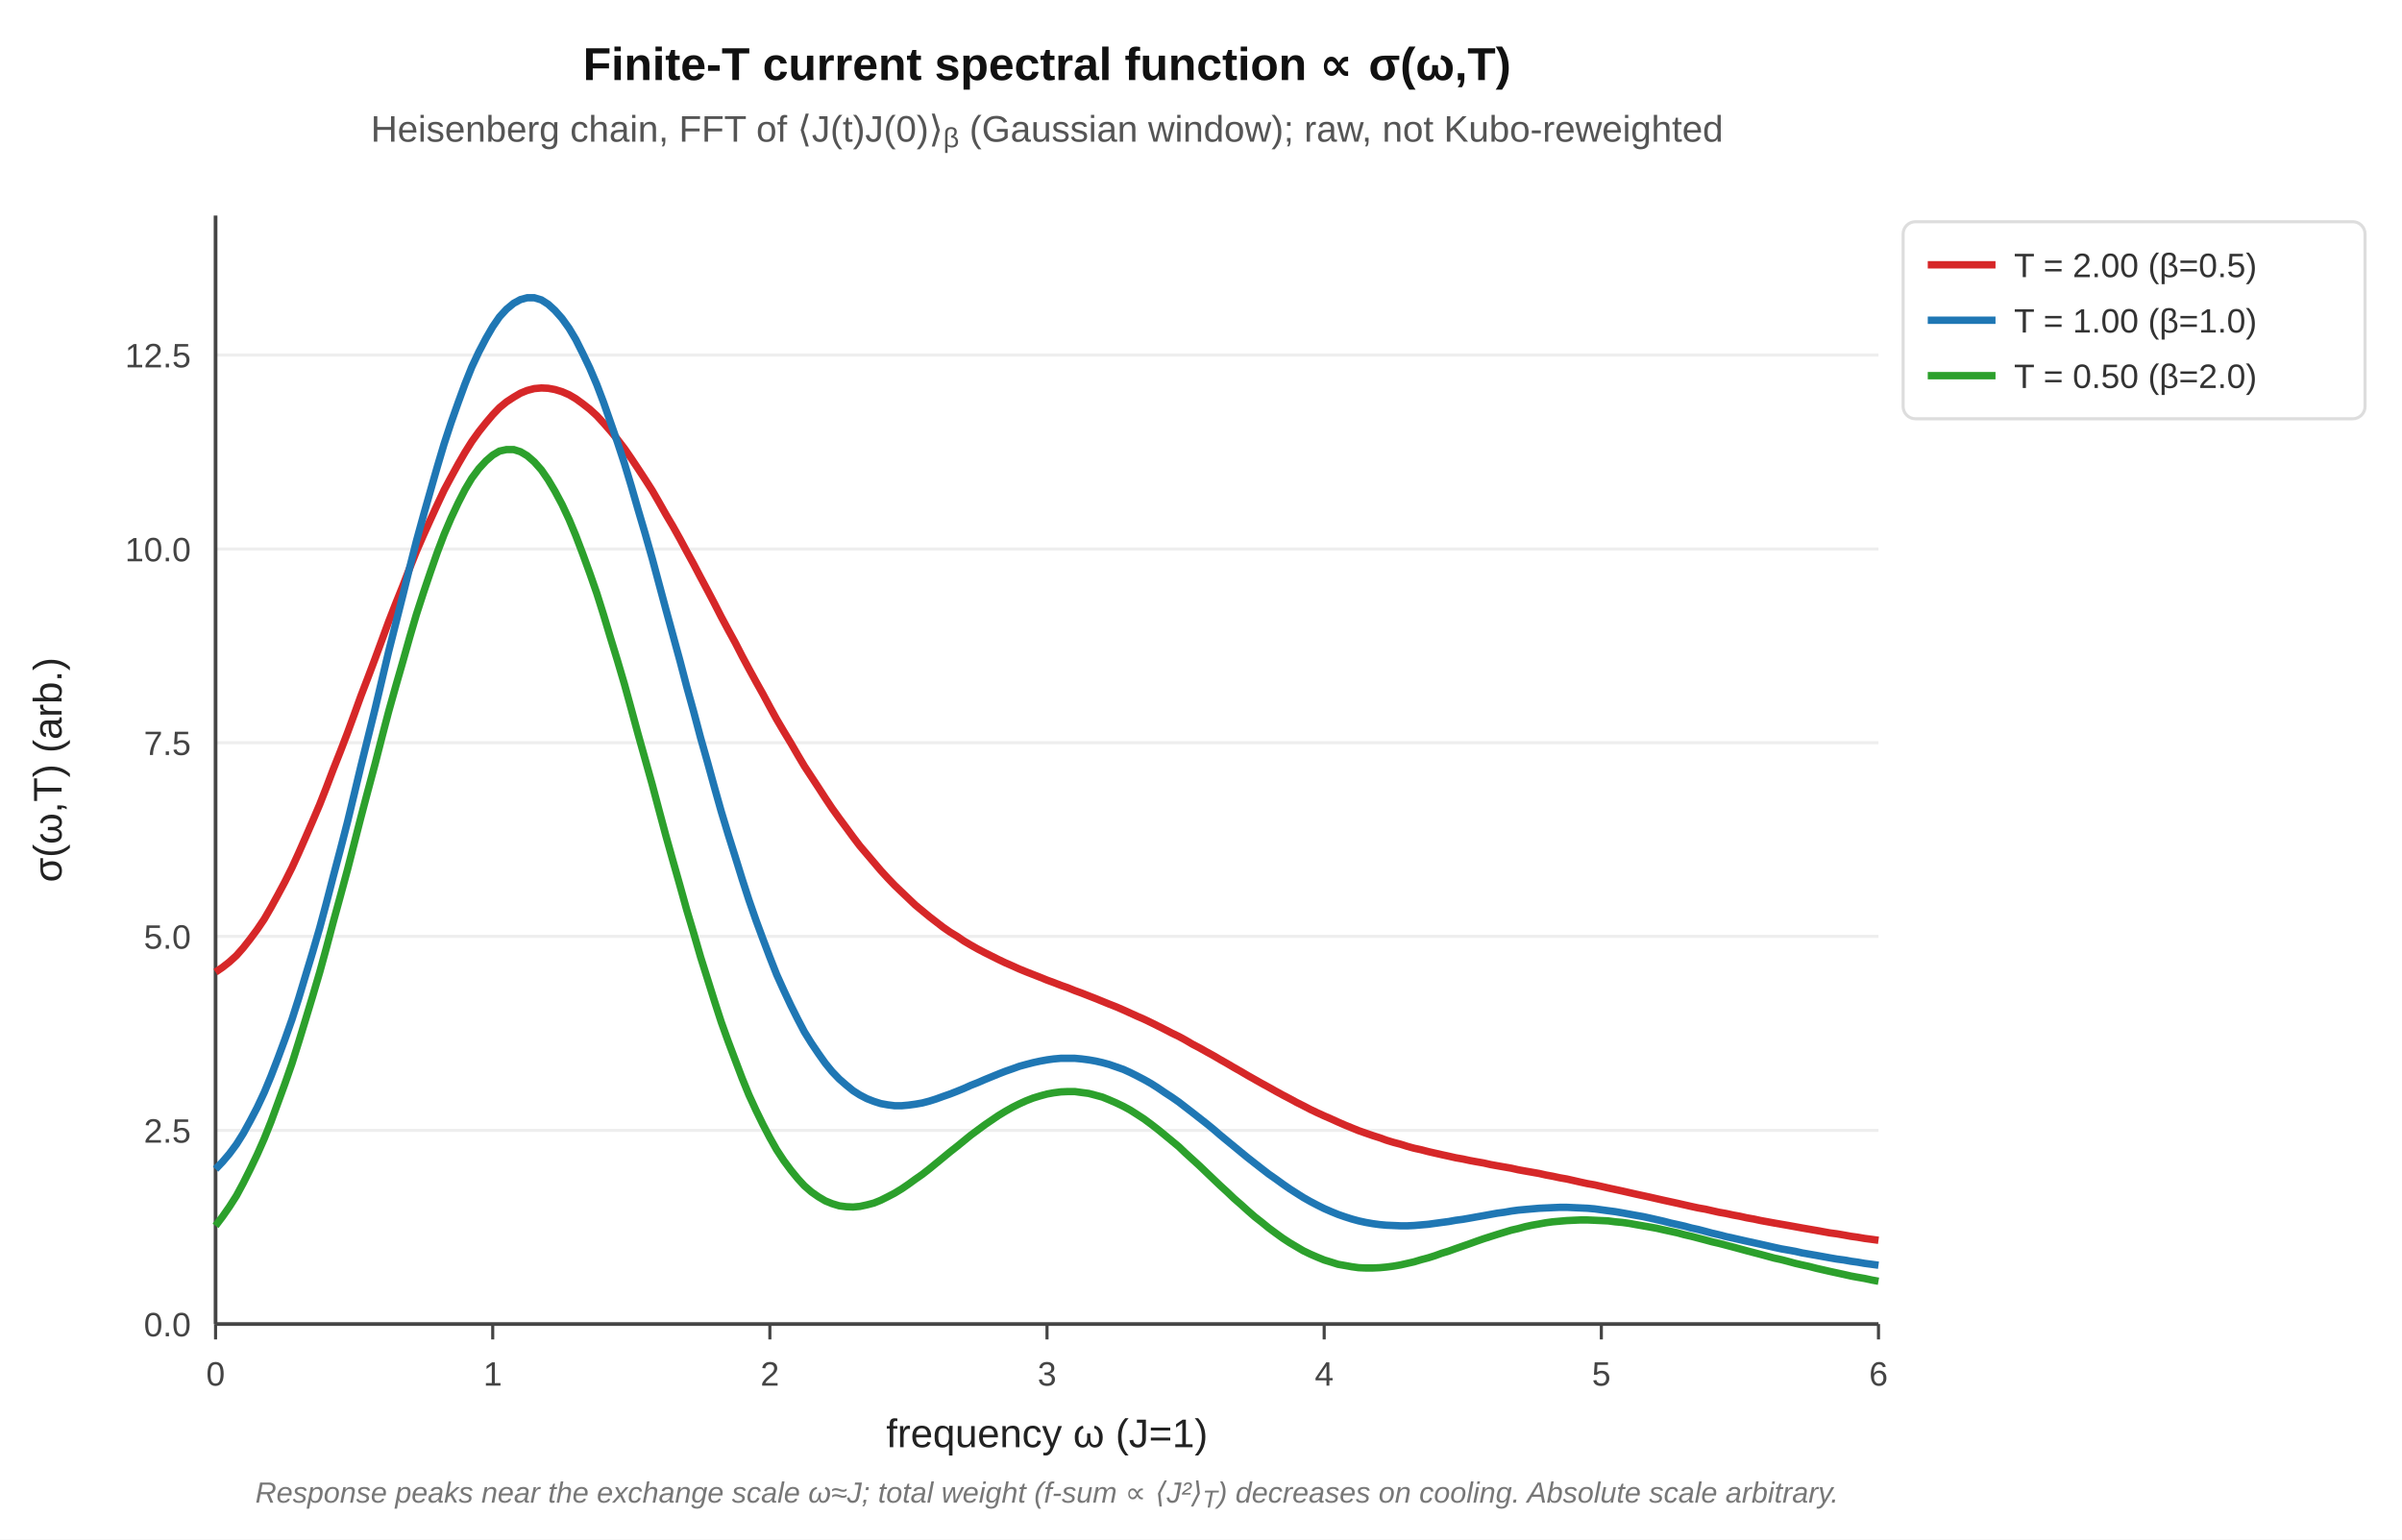
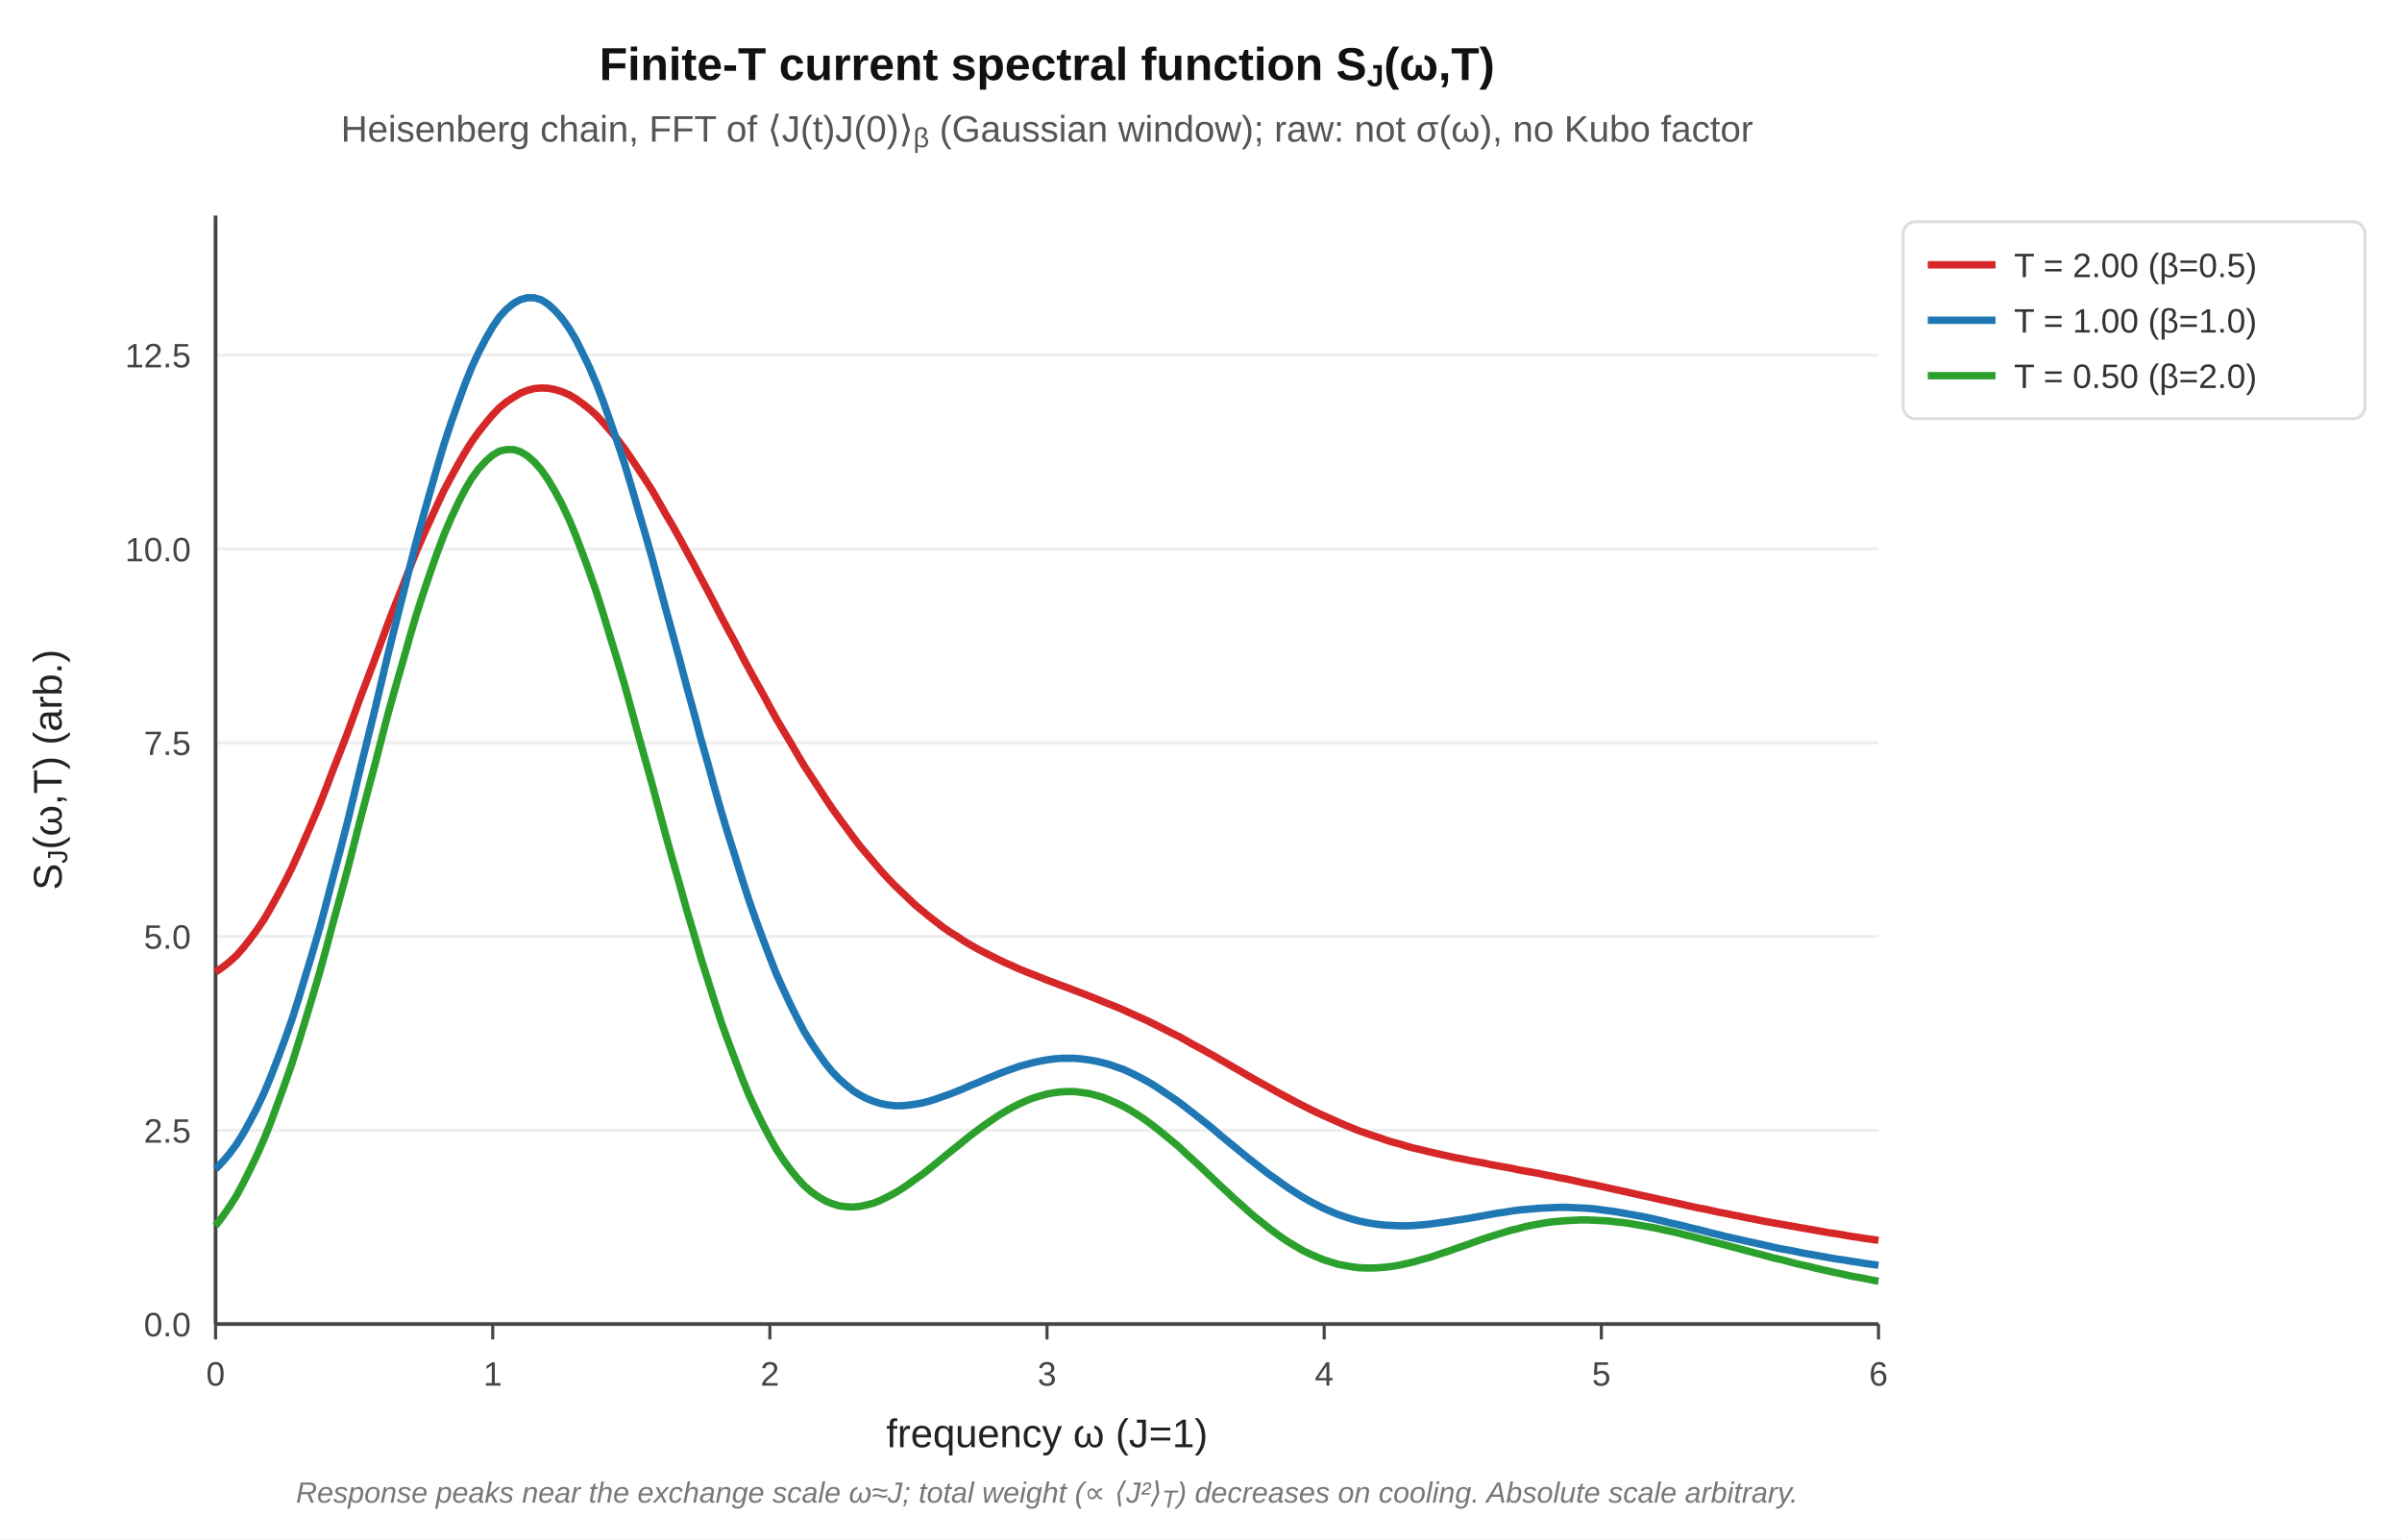
<svg xmlns="http://www.w3.org/2000/svg" width="780" height="500" viewBox="0 0 780 500" font-family="Segoe UI, Arial, sans-serif">
  <rect width="780" height="500" fill="white" />
  <line x1="70" y1="430.0" x2="610" y2="430.0" stroke="#eee" stroke-width="1" />
  <text x="62" y="434.0" text-anchor="end" font-size="11" fill="#444">0.0</text>
  <line x1="70" y1="367.1" x2="610" y2="367.1" stroke="#eee" stroke-width="1" />
  <text x="62" y="371.1" text-anchor="end" font-size="11" fill="#444">2.5</text>
  <line x1="70" y1="304.1" x2="610" y2="304.1" stroke="#eee" stroke-width="1" />
  <text x="62" y="308.1" text-anchor="end" font-size="11" fill="#444">5.0</text>
  <line x1="70" y1="241.2" x2="610" y2="241.2" stroke="#eee" stroke-width="1" />
  <text x="62" y="245.2" text-anchor="end" font-size="11" fill="#444">7.5</text>
  <line x1="70" y1="178.3" x2="610" y2="178.3" stroke="#eee" stroke-width="1" />
  <text x="62" y="182.3" text-anchor="end" font-size="11" fill="#444">10.0</text>
  <line x1="70" y1="115.3" x2="610" y2="115.3" stroke="#eee" stroke-width="1" />
  <text x="62" y="119.3" text-anchor="end" font-size="11" fill="#444">12.5</text>
  <line x1="70.0" y1="430" x2="70.0" y2="435" stroke="#444" stroke-width="1" />
  <text x="70.0" y="450" text-anchor="middle" font-size="11" fill="#444">0</text>
  <line x1="160.0" y1="430" x2="160.0" y2="435" stroke="#444" stroke-width="1" />
  <text x="160.0" y="450" text-anchor="middle" font-size="11" fill="#444">1</text>
  <line x1="250.0" y1="430" x2="250.0" y2="435" stroke="#444" stroke-width="1" />
  <text x="250.0" y="450" text-anchor="middle" font-size="11" fill="#444">2</text>
  <line x1="340.0" y1="430" x2="340.0" y2="435" stroke="#444" stroke-width="1" />
  <text x="340.0" y="450" text-anchor="middle" font-size="11" fill="#444">3</text>
  <line x1="430.0" y1="430" x2="430.0" y2="435" stroke="#444" stroke-width="1" />
  <text x="430.0" y="450" text-anchor="middle" font-size="11" fill="#444">4</text>
  <line x1="520.0" y1="430" x2="520.0" y2="435" stroke="#444" stroke-width="1" />
  <text x="520.0" y="450" text-anchor="middle" font-size="11" fill="#444">5</text>
  <line x1="610.0" y1="430" x2="610.0" y2="435" stroke="#444" stroke-width="1" />
  <text x="610.0" y="450" text-anchor="middle" font-size="11" fill="#444">6</text>
  <line x1="70" y1="70" x2="70" y2="430" stroke="#444" stroke-width="1.2" />
  <line x1="70" y1="430.0" x2="610" y2="430.0" stroke="#444" stroke-width="1.2" />
  <text x="340" y="470" text-anchor="middle" font-size="13" fill="#222">frequency  ω  (J=1)</text>
-   <text x="20" y="250" text-anchor="middle" font-size="13" fill="#222" transform="rotate(-90 20 250)">σ(ω,T)  (arb.)</text>
-   <text x="340" y="26" text-anchor="middle" font-size="15" font-weight="bold" fill="#111">Finite-T current spectral function  ∝ σ(ω,T)</text>
-   <text x="340" y="46" text-anchor="middle" font-size="12" fill="#555">Heisenberg chain, FFT of ⟨J(t)J(0)⟩<tspan baseline-shift="sub" font-size="9">β</tspan> (Gaussian window); raw, not Kubo-reweighted</text>
+   <text x="20" y="250" text-anchor="middle" font-size="13" fill="#222" transform="rotate(-90 20 250)">S<tspan baseline-shift="sub" font-size="9">J</tspan>(ω,T)  (arb.)</text>
+   <text x="340" y="26" text-anchor="middle" font-size="15" font-weight="bold" fill="#111">Finite-T current spectral function  S<tspan baseline-shift="sub" font-size="10">J</tspan>(ω,T)</text>
+   <text x="340" y="46" text-anchor="middle" font-size="12" fill="#555">Heisenberg chain, FFT of ⟨J(t)J(0)⟩<tspan baseline-shift="sub" font-size="9">β</tspan> (Gaussian window); raw: not σ(ω), no Kubo factor</text>
  <rect x="618" y="72" width="150" height="64" fill="white" stroke="#ddd" rx="4" />
  <polyline points="70.0,315.7 72.2,314.2 74.5,312.4 76.8,310.3 79.0,307.8 81.2,305.0 83.5,301.9 85.8,298.5 88.0,294.7 90.2,290.7 92.5,286.4 94.8,281.8 97.0,277.0 99.2,272.0 101.5,266.7 103.8,261.3 106.0,255.7 108.2,249.9 110.5,244.1 112.8,238.1 115.0,232.1 117.2,226.0 119.5,220.0 121.8,213.9 124.0,207.9 126.2,201.9 128.5,196.0 130.8,190.3 133.0,184.6 135.2,179.1 137.5,173.8 139.8,168.7 142.0,163.9 144.2,159.2 146.5,154.9 148.8,150.7 151.0,146.9 153.2,143.4 155.5,140.2 157.8,137.3 160.0,134.7 162.2,132.4 164.5,130.5 166.8,129.0 169.0,127.7 171.2,126.8 173.5,126.2 175.8,126.0 178.0,126.1 180.2,126.5 182.5,127.2 184.8,128.2 187.0,129.5 189.2,131.1 191.5,132.9 193.8,135.0 196.0,137.4 198.2,139.9 200.5,142.7 202.8,145.7 205.0,148.9 207.2,152.2 209.5,155.7 211.8,159.3 214.0,163.1 216.2,167.0 218.5,170.9 220.8,175.0 223.0,179.1 225.3,183.3 227.5,187.5 229.8,191.8 232.0,196.0 234.2,200.3 236.5,204.6 238.8,208.8 241.0,213.1 243.2,217.2 245.5,221.4 247.8,225.5 250.0,229.6 252.2,233.6 254.5,237.5 256.8,241.3 259.0,245.1 261.2,248.8 263.5,252.3 265.8,255.8 268.0,259.2 270.2,262.5 272.5,265.7 274.8,268.8 277.0,271.8 279.2,274.7 281.5,277.4 283.8,280.1 286.0,282.7 288.2,285.1 290.5,287.5 292.8,289.7 295.0,291.8 297.2,293.9 299.5,295.8 301.8,297.7 304.0,299.4 306.2,301.1 308.5,302.7 310.8,304.1 313.0,305.6 315.2,306.9 317.5,308.2 319.8,309.4 322.0,310.5 324.2,311.6 326.5,312.7 328.8,313.7 331.0,314.7 333.2,315.6 335.5,316.5 337.8,317.4 340.0,318.3 342.2,319.1 344.5,320.0 346.8,320.8 349.0,321.7 351.2,322.5 353.5,323.4 355.8,324.3 358.0,325.2 360.2,326.1 362.5,327.0 364.8,328.0 367.0,329.0 369.2,330.0 371.5,331.0 373.8,332.1 376.0,333.2 378.2,334.3 380.5,335.5 382.8,336.6 385.0,337.8 387.2,339.1 389.5,340.3 391.8,341.6 394.0,342.8 396.2,344.1 398.5,345.4 400.7,346.7 403.0,348.0 405.2,349.3 407.5,350.6 409.8,351.9 412.0,353.1 414.3,354.4 416.5,355.6 418.8,356.8 421.0,358.0 423.2,359.1 425.5,360.3 427.8,361.4 430.0,362.4 432.3,363.4 434.5,364.4 436.8,365.4 439.0,366.3 441.2,367.2 443.5,368.0 445.8,368.8 448.0,369.5 450.2,370.3 452.5,371.0 454.8,371.6 457.0,372.3 459.2,372.9 461.5,373.4 463.8,374.0 466.0,374.5 468.2,375.0 470.5,375.5 472.7,376.0 475.0,376.4 477.3,376.9 479.5,377.3 481.8,377.7 484.0,378.2 486.2,378.6 488.5,379.0 490.8,379.4 493.0,379.9 495.2,380.3 497.5,380.7 499.8,381.1 502.0,381.6 504.2,382.0 506.5,382.5 508.8,382.9 511.0,383.4 513.2,383.9 515.5,384.4 517.8,384.8 520.0,385.3 522.2,385.8 524.5,386.3 526.8,386.8 529.0,387.3 531.2,387.8 533.5,388.3 535.8,388.8 538.0,389.3 540.2,389.8 542.5,390.3 544.8,390.8 547.0,391.3 549.2,391.8 551.5,392.3 553.8,392.7 556.0,393.2 558.2,393.7 560.5,394.1 562.8,394.6 565.0,395.0 567.2,395.5 569.5,395.9 571.8,396.4 574.0,396.8 576.2,397.2 578.5,397.6 580.8,398.0 583.0,398.4 585.2,398.8 587.5,399.2 589.8,399.6 592.0,400.0 594.2,400.4 596.5,400.7 598.8,401.1 601.0,401.5 603.2,401.8 605.5,402.2 607.8,402.5 610.0,402.8" fill="none" stroke="#d62728" stroke-width="2.4" />
  <line x1="626" y1="86" x2="648" y2="86" stroke="#d62728" stroke-width="2.4" />
  <text x="654" y="90" font-size="11" fill="#333">T = 2.00  (β=0.5)</text>
  <polyline points="70.0,379.7 72.2,377.4 74.5,374.7 76.8,371.6 79.0,368.1 81.2,364.1 83.5,359.7 85.8,354.8 88.0,349.5 90.2,343.8 92.5,337.6 94.8,331.1 97.0,324.2 99.2,316.9 101.5,309.3 103.8,301.4 106.0,293.2 108.2,284.7 110.5,276.0 112.8,267.1 115.0,258.0 117.2,248.8 119.5,239.5 121.8,230.2 124.0,220.9 126.2,211.6 128.5,202.5 130.8,193.4 133.0,184.5 135.2,175.8 137.5,167.4 139.8,159.3 142.0,151.6 144.2,144.2 146.5,137.2 148.8,130.7 151.0,124.7 153.2,119.2 155.5,114.3 157.8,109.9 160.0,106.1 162.2,102.9 164.5,100.4 166.8,98.5 169.0,97.3 171.2,96.7 173.5,96.7 175.8,97.4 178.0,98.8 180.2,100.8 182.5,103.4 184.8,106.6 187.0,110.3 189.2,114.7 191.5,119.5 193.8,124.9 196.0,130.7 198.2,137.0 200.5,143.6 202.8,150.6 205.0,157.9 207.2,165.5 209.5,173.3 211.8,181.4 214.0,189.6 216.2,197.8 218.5,206.2 220.8,214.6 223.0,223.0 225.3,231.3 227.5,239.6 229.8,247.7 232.0,255.7 234.2,263.5 236.5,271.1 238.8,278.4 241.0,285.5 243.2,292.3 245.5,298.9 247.8,305.1 250.0,310.9 252.2,316.5 254.5,321.6 256.8,326.5 259.0,330.9 261.2,335.1 263.5,338.8 265.8,342.2 268.0,345.3 270.2,348.0 272.5,350.4 274.8,352.4 277.0,354.2 279.2,355.6 281.5,356.8 283.8,357.7 286.0,358.4 288.2,358.8 290.5,359.1 292.8,359.1 295.0,358.9 297.2,358.6 299.5,358.2 301.8,357.6 304.0,356.9 306.2,356.1 308.5,355.3 310.8,354.4 313.0,353.5 315.2,352.5 317.5,351.6 319.8,350.6 322.0,349.7 324.2,348.8 326.5,347.9 328.8,347.1 331.0,346.3 333.2,345.7 335.5,345.1 337.8,344.6 340.0,344.2 342.2,343.9 344.5,343.7 346.8,343.7 349.0,343.7 351.2,343.9 353.5,344.2 355.8,344.6 358.0,345.1 360.2,345.7 362.5,346.5 364.8,347.3 367.0,348.3 369.2,349.4 371.5,350.6 373.8,351.9 376.0,353.3 378.2,354.8 380.5,356.3 382.8,357.9 385.0,359.6 387.2,361.3 389.5,363.1 391.8,364.9 394.0,366.7 396.2,368.6 398.5,370.5 400.7,372.3 403.0,374.2 405.2,376.0 407.5,377.8 409.8,379.6 412.0,381.3 414.3,382.9 416.5,384.5 418.8,386.1 421.0,387.5 423.2,388.9 425.5,390.2 427.8,391.4 430.0,392.5 432.3,393.5 434.5,394.4 436.8,395.2 439.0,395.9 441.2,396.5 443.5,397.0 445.8,397.4 448.0,397.7 450.2,397.9 452.5,398.0 454.8,398.1 457.0,398.1 459.2,398.0 461.5,397.8 463.8,397.6 466.0,397.3 468.2,397.0 470.5,396.7 472.7,396.3 475.0,396.0 477.3,395.6 479.5,395.2 481.8,394.8 484.0,394.4 486.2,394.0 488.5,393.7 490.8,393.3 493.0,393.0 495.2,392.8 497.5,392.6 499.8,392.4 502.0,392.3 504.2,392.2 506.5,392.1 508.8,392.1 511.0,392.2 513.2,392.3 515.5,392.4 517.8,392.6 520.0,392.9 522.2,393.2 524.5,393.5 526.8,393.9 529.0,394.3 531.2,394.7 533.5,395.1 535.8,395.6 538.0,396.1 540.2,396.6 542.5,397.2 544.8,397.7 547.0,398.2 549.2,398.8 551.5,399.3 553.8,399.9 556.0,400.5 558.2,401.0 560.5,401.6 562.8,402.1 565.0,402.6 567.2,403.1 569.5,403.6 571.8,404.1 574.0,404.6 576.2,405.1 578.5,405.6 580.8,406.0 583.0,406.4 585.2,406.9 587.5,407.3 589.8,407.7 592.0,408.1 594.2,408.5 596.5,408.9 598.8,409.2 601.0,409.6 603.2,409.9 605.5,410.3 607.8,410.6 610.0,410.9" fill="none" stroke="#1f77b4" stroke-width="2.4" />
  <line x1="626" y1="104" x2="648" y2="104" stroke="#1f77b4" stroke-width="2.4" />
  <text x="654" y="108" font-size="11" fill="#333">T = 1.00  (β=1.0)</text>
  <polyline points="70.0,398.1 72.2,395.2 74.5,391.9 76.8,388.3 79.0,384.2 81.2,379.8 83.5,375.0 85.8,369.8 88.0,364.3 90.2,358.3 92.5,352.0 94.8,345.4 97.0,338.4 99.2,331.2 101.5,323.6 103.8,315.8 106.0,307.8 108.2,299.5 110.5,291.1 112.8,282.6 115.0,274.0 117.2,265.4 119.5,256.7 121.8,248.1 124.0,239.5 126.2,231.1 128.5,222.9 130.8,214.9 133.0,207.1 135.2,199.6 137.5,192.5 139.8,185.7 142.0,179.4 144.2,173.6 146.5,168.2 148.8,163.3 151.0,159.0 153.2,155.3 155.5,152.2 157.8,149.7 160.0,147.8 162.2,146.5 164.5,146.0 166.8,146.0 169.0,146.7 171.2,148.0 173.5,150.0 175.8,152.6 178.0,155.8 180.2,159.5 182.5,163.8 184.8,168.7 187.0,174.0 189.2,179.8 191.5,186.1 193.8,192.7 196.0,199.7 198.2,207.0 200.5,214.5 202.8,222.3 205.0,230.3 207.2,238.4 209.5,246.6 211.8,254.8 214.0,263.1 216.2,271.3 218.5,279.5 220.8,287.6 223.0,295.5 225.3,303.2 227.5,310.8 229.8,318.1 232.0,325.1 234.2,331.9 236.5,338.3 238.8,344.4 241.0,350.2 243.2,355.6 245.5,360.6 247.8,365.3 250.0,369.5 252.2,373.4 254.5,376.9 256.8,380.0 259.0,382.7 261.2,385.1 263.5,387.1 265.8,388.7 268.0,390.0 270.2,390.9 272.5,391.6 274.8,391.9 277.0,392.0 279.2,391.8 281.5,391.3 283.8,390.7 286.0,389.8 288.2,388.7 290.5,387.5 292.8,386.1 295.0,384.6 297.2,383.0 299.5,381.4 301.8,379.6 304.0,377.8 306.2,376.0 308.5,374.1 310.8,372.3 313.0,370.5 315.2,368.7 317.5,367.0 319.8,365.3 322.0,363.8 324.2,362.3 326.5,360.9 328.8,359.6 331.0,358.5 333.2,357.5 335.5,356.6 337.8,355.9 340.0,355.3 342.2,354.9 344.5,354.6 346.8,354.5 349.0,354.5 351.2,354.8 353.5,355.1 355.8,355.7 358.0,356.3 360.2,357.2 362.5,358.2 364.8,359.3 367.0,360.5 369.2,361.9 371.5,363.4 373.8,365.1 376.0,366.8 378.2,368.6 380.5,370.5 382.8,372.4 385.0,374.5 387.2,376.5 389.5,378.6 391.8,380.8 394.0,382.9 396.2,385.0 398.5,387.1 400.7,389.2 403.0,391.2 405.2,393.2 407.5,395.2 409.8,397.0 412.0,398.8 414.3,400.5 416.5,402.1 418.8,403.6 421.0,404.9 423.2,406.2 425.5,407.3 427.8,408.3 430.0,409.2 432.3,409.9 434.5,410.6 436.8,411.0 439.0,411.4 441.2,411.7 443.5,411.8 445.8,411.8 448.0,411.7 450.2,411.5 452.5,411.2 454.8,410.8 457.0,410.3 459.2,409.8 461.5,409.1 463.8,408.5 466.0,407.8 468.2,407.0 470.5,406.3 472.7,405.5 475.0,404.7 477.3,403.9 479.5,403.1 481.8,402.3 484.0,401.6 486.2,400.9 488.5,400.2 490.8,399.5 493.0,399.0 495.2,398.4 497.5,397.9 499.8,397.5 502.0,397.1 504.2,396.8 506.5,396.6 508.8,396.4 511.0,396.3 513.2,396.2 515.5,396.2 517.8,396.3 520.0,396.4 522.2,396.5 524.5,396.8 526.8,397.0 529.0,397.3 531.2,397.7 533.5,398.1 535.8,398.5 538.0,398.9 540.2,399.4 542.5,399.9 544.8,400.4 547.0,401.0 549.2,401.5 551.5,402.1 553.8,402.7 556.0,403.3 558.2,403.8 560.5,404.4 562.8,405.0 565.0,405.6 567.2,406.2 569.5,406.8 571.8,407.4 574.0,408.0 576.2,408.6 578.5,409.1 580.8,409.7 583.0,410.3 585.2,410.8 587.5,411.3 589.8,411.9 592.0,412.4 594.2,412.9 596.5,413.4 598.8,413.9 601.0,414.4 603.2,414.8 605.5,415.2 607.8,415.7 610.0,416.1" fill="none" stroke="#2ca02c" stroke-width="2.4" />
  <line x1="626" y1="122" x2="648" y2="122" stroke="#2ca02c" stroke-width="2.4" />
  <text x="654" y="126" font-size="11" fill="#333">T = 0.50  (β=2.0)</text>
-   <text x="340" y="488" text-anchor="middle" font-size="9.5" fill="#777" font-style="italic">Response peaks near the exchange scale ω≈J; total weight (f-sum ∝ ⟨J²⟩<tspan baseline-shift="sub" font-size="8">T</tspan>) decreases on cooling. Absolute scale arbitrary.</text>
+   <text x="340" y="488" text-anchor="middle" font-size="9.5" fill="#777" font-style="italic">Response peaks near the exchange scale ω≈J; total weight (∝ ⟨J²⟩<tspan baseline-shift="sub" font-size="8">T</tspan>) decreases on cooling. Absolute scale arbitrary.</text>
</svg>
